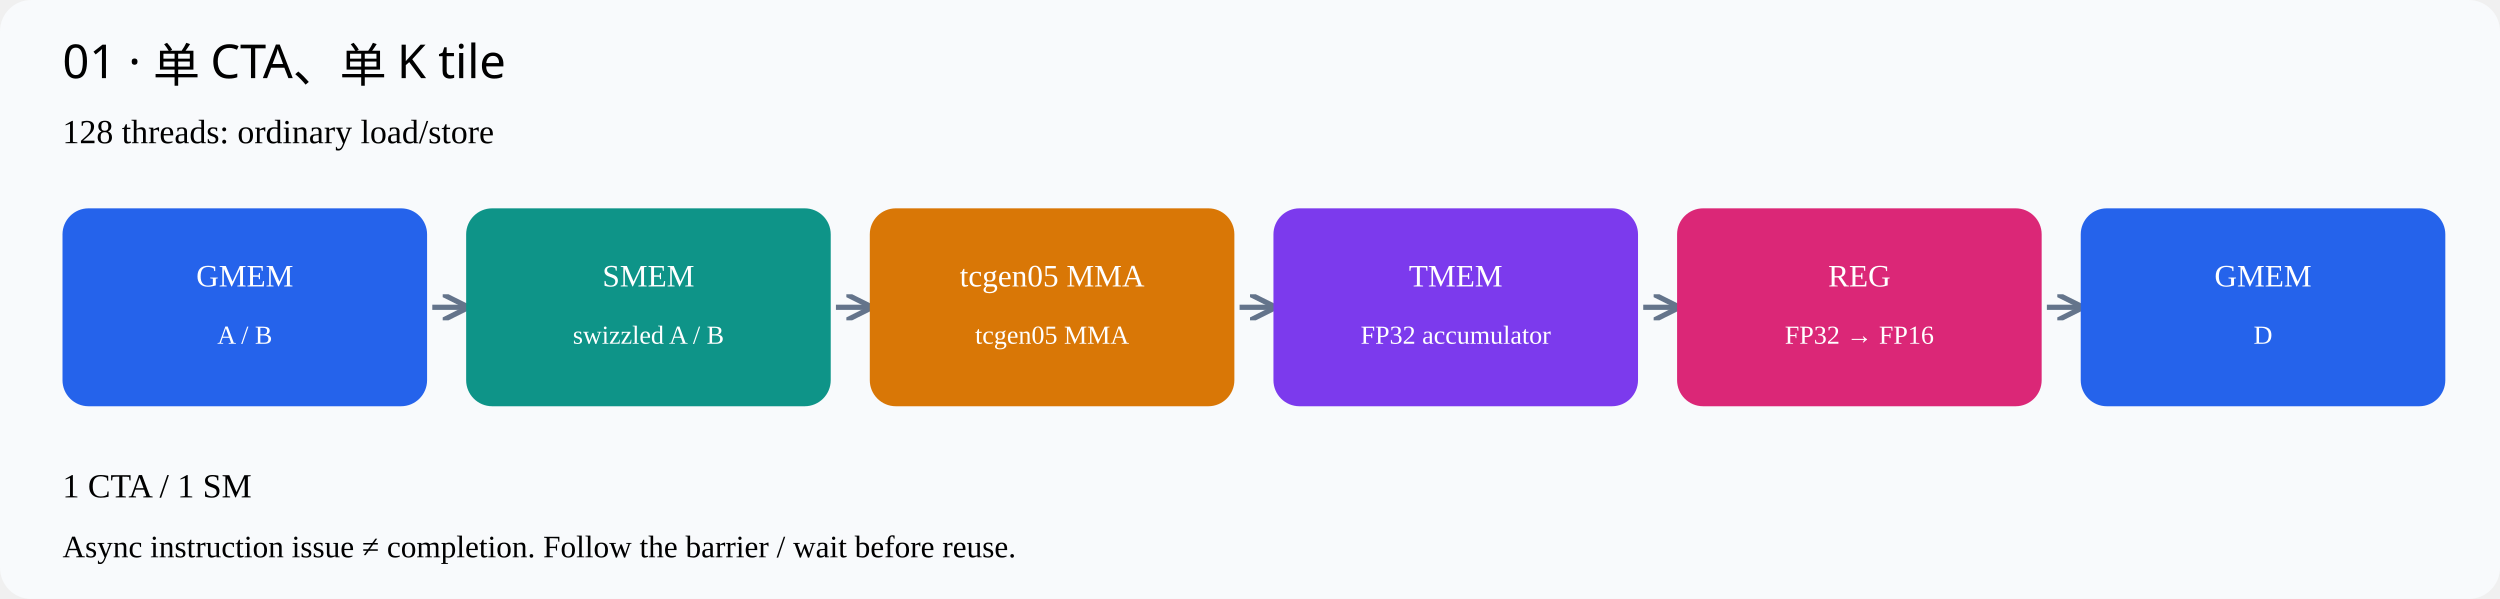
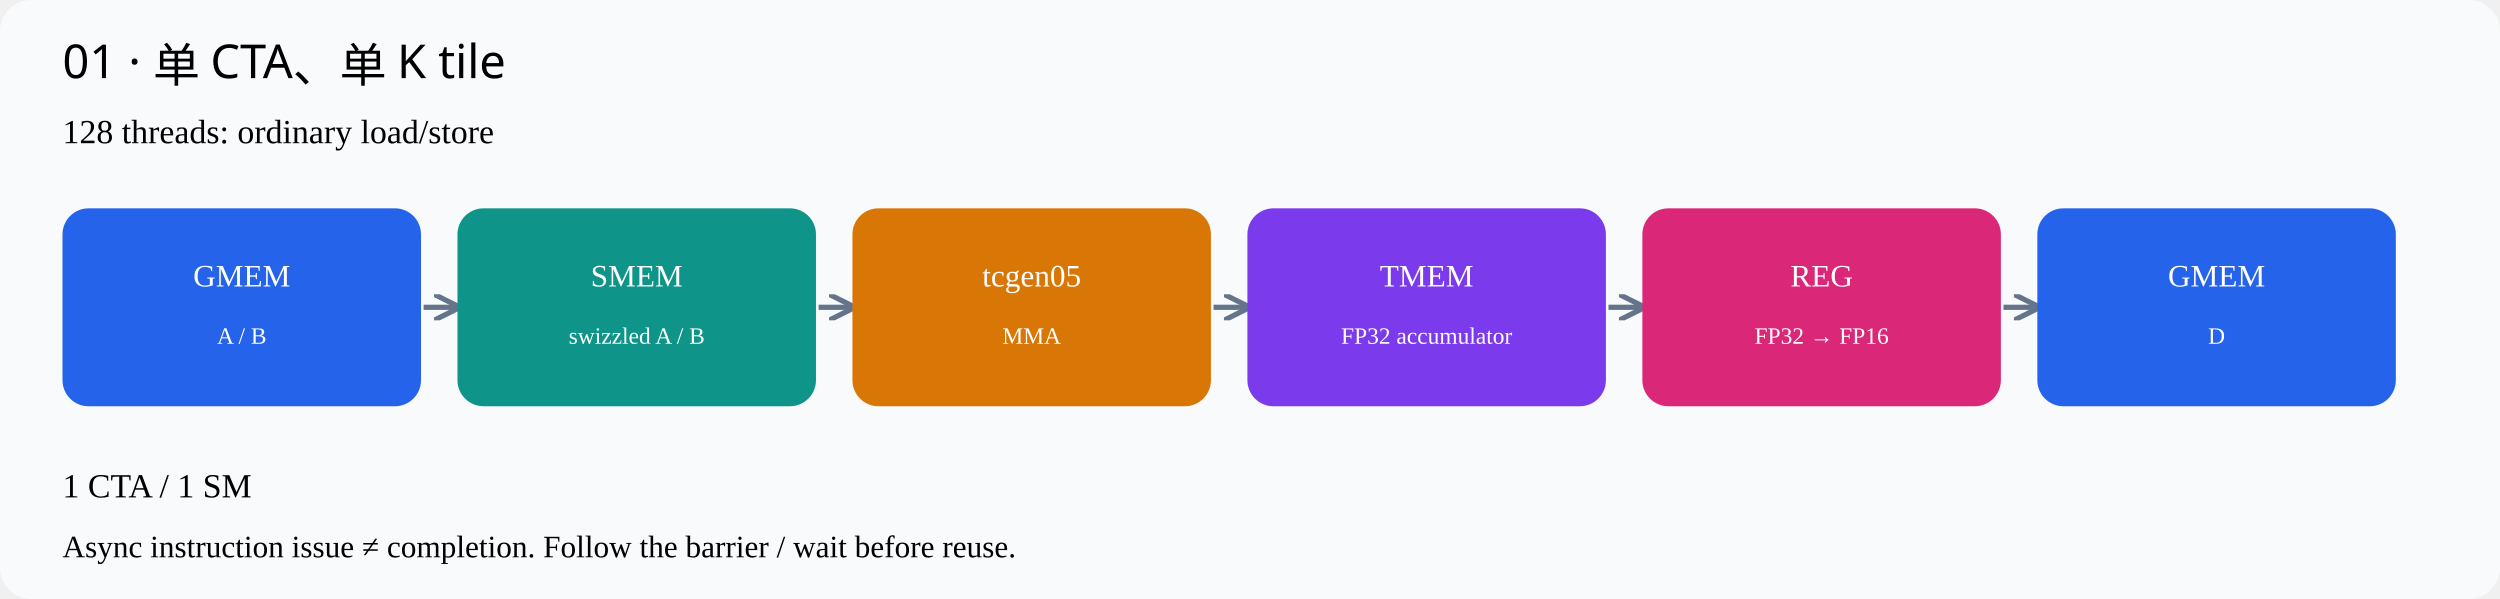
<svg xmlns="http://www.w3.org/2000/svg" viewBox="0 0 960 230" role="img" aria-label="01 · 单 CTA、单 K tile 数据路径">
  <defs>
    <marker id="arr" markerWidth="5" markerHeight="5" refX="4" refY="2.5" orient="auto">
      <path d="M0 0L5 2.5L0 5" fill="none" stroke="#64748b" />
    </marker>
  </defs>
  <rect width="960" height="230" fill="#f8fafc" rx="12" />
  <text x="24" y="30" font-size="18" font-family="sans-serif">01 · 单 CTA、单 K tile</text>
  <text x="24" y="55" font-size="13">128 threads: ordinary load/store</text>
  <g id="node-0" data-tag="gmem">
-     <rect x="24" y="80" width="140" height="76" rx="10" fill="#2563eb" />
-     <text x="94" y="110" fill="white" text-anchor="middle" font-size="12">GMEM</text>
-     <text x="94" y="132" fill="white" text-anchor="middle" font-size="10"> A / B</text>
+     <rect x="24.0" y="80" width="137.667" height="76" rx="10" fill="#2563eb" />
+     <text x="92.833" y="110" fill="white" text-anchor="middle" font-size="12">GMEM</text>
+     <text x="92.833" y="132" fill="white" text-anchor="middle" font-size="9"> A / B</text>
  </g>
-   <path d="M166 118h12" stroke="#64748b" stroke-width="2" marker-end="url(#arr)" />
+   <path d="M162.667 118h12" stroke="#64748b" stroke-width="2" marker-end="url(#arr)" />
  <g id="node-1" data-tag="smem">
-     <rect x="179" y="80" width="140" height="76" rx="10" fill="#0e9488" />
-     <text x="249" y="110" fill="white" text-anchor="middle" font-size="12">SMEM</text>
-     <text x="249" y="132" fill="white" text-anchor="middle" font-size="10"> swizzled A / B</text>
+     <rect x="175.667" y="80" width="137.667" height="76" rx="10" fill="#0e9488" />
+     <text x="244.5" y="110" fill="white" text-anchor="middle" font-size="12">SMEM</text>
+     <text x="244.5" y="132" fill="white" text-anchor="middle" font-size="9"> swizzled A / B</text>
  </g>
-   <path d="M321 118h12" stroke="#64748b" stroke-width="2" marker-end="url(#arr)" />
+   <path d="M314.333 118h12" stroke="#64748b" stroke-width="2" marker-end="url(#arr)" />
  <g id="node-2" data-tag="mma">
-     <rect x="334" y="80" width="140" height="76" rx="10" fill="#d97706" />
-     <text x="404" y="110" fill="white" text-anchor="middle" font-size="12">tcgen05 MMA</text>
-     <text x="404" y="132" fill="white" text-anchor="middle" font-size="10">tcgen05 MMA</text>
+     <rect x="327.333" y="80" width="137.667" height="76" rx="10" fill="#d97706" />
+     <text x="396.167" y="110" fill="white" text-anchor="middle" font-size="12">tcgen05</text>
+     <text x="396.167" y="132" fill="white" text-anchor="middle" font-size="9"> MMA</text>
  </g>
-   <path d="M476 118h12" stroke="#64748b" stroke-width="2" marker-end="url(#arr)" />
+   <path d="M466.0 118h12" stroke="#64748b" stroke-width="2" marker-end="url(#arr)" />
  <g id="node-3" data-tag="tmem">
-     <rect x="489" y="80" width="140" height="76" rx="10" fill="#7c3aed" />
-     <text x="559" y="110" fill="white" text-anchor="middle" font-size="12">TMEM</text>
-     <text x="559" y="132" fill="white" text-anchor="middle" font-size="10"> FP32 accumulator</text>
+     <rect x="479.0" y="80" width="137.667" height="76" rx="10" fill="#7c3aed" />
+     <text x="547.833" y="110" fill="white" text-anchor="middle" font-size="12">TMEM</text>
+     <text x="547.833" y="132" fill="white" text-anchor="middle" font-size="9"> FP32 accumulator</text>
  </g>
-   <path d="M631 118h12" stroke="#64748b" stroke-width="2" marker-end="url(#arr)" />
+   <path d="M617.667 118h12" stroke="#64748b" stroke-width="2" marker-end="url(#arr)" />
  <g id="node-4" data-tag="rmem">
-     <rect x="644" y="80" width="140" height="76" rx="10" fill="#db2777" />
-     <text x="714" y="110" fill="white" text-anchor="middle" font-size="12">REG</text>
-     <text x="714" y="132" fill="white" text-anchor="middle" font-size="10"> FP32 → FP16</text>
+     <rect x="630.667" y="80" width="137.667" height="76" rx="10" fill="#db2777" />
+     <text x="699.5" y="110" fill="white" text-anchor="middle" font-size="12">REG</text>
+     <text x="699.5" y="132" fill="white" text-anchor="middle" font-size="9"> FP32 → FP16</text>
  </g>
-   <path d="M786 118h12" stroke="#64748b" stroke-width="2" marker-end="url(#arr)" />
+   <path d="M769.333 118h12" stroke="#64748b" stroke-width="2" marker-end="url(#arr)" />
  <g id="node-5" data-tag="gmem">
-     <rect x="799" y="80" width="140" height="76" rx="10" fill="#2563eb" />
-     <text x="869" y="110" fill="white" text-anchor="middle" font-size="12">GMEM</text>
-     <text x="869" y="132" fill="white" text-anchor="middle" font-size="10"> D</text>
+     <rect x="782.333" y="80" width="137.667" height="76" rx="10" fill="#2563eb" />
+     <text x="851.167" y="110" fill="white" text-anchor="middle" font-size="12">GMEM</text>
+     <text x="851.167" y="132" fill="white" text-anchor="middle" font-size="9"> D</text>
  </g>
  <text x="24" y="191" font-size="13">1 CTA / 1 SM</text>
  <text x="24" y="214" font-size="12">Async instruction issue ≠ completion. Follow the barrier / wait before reuse.</text>
</svg>
